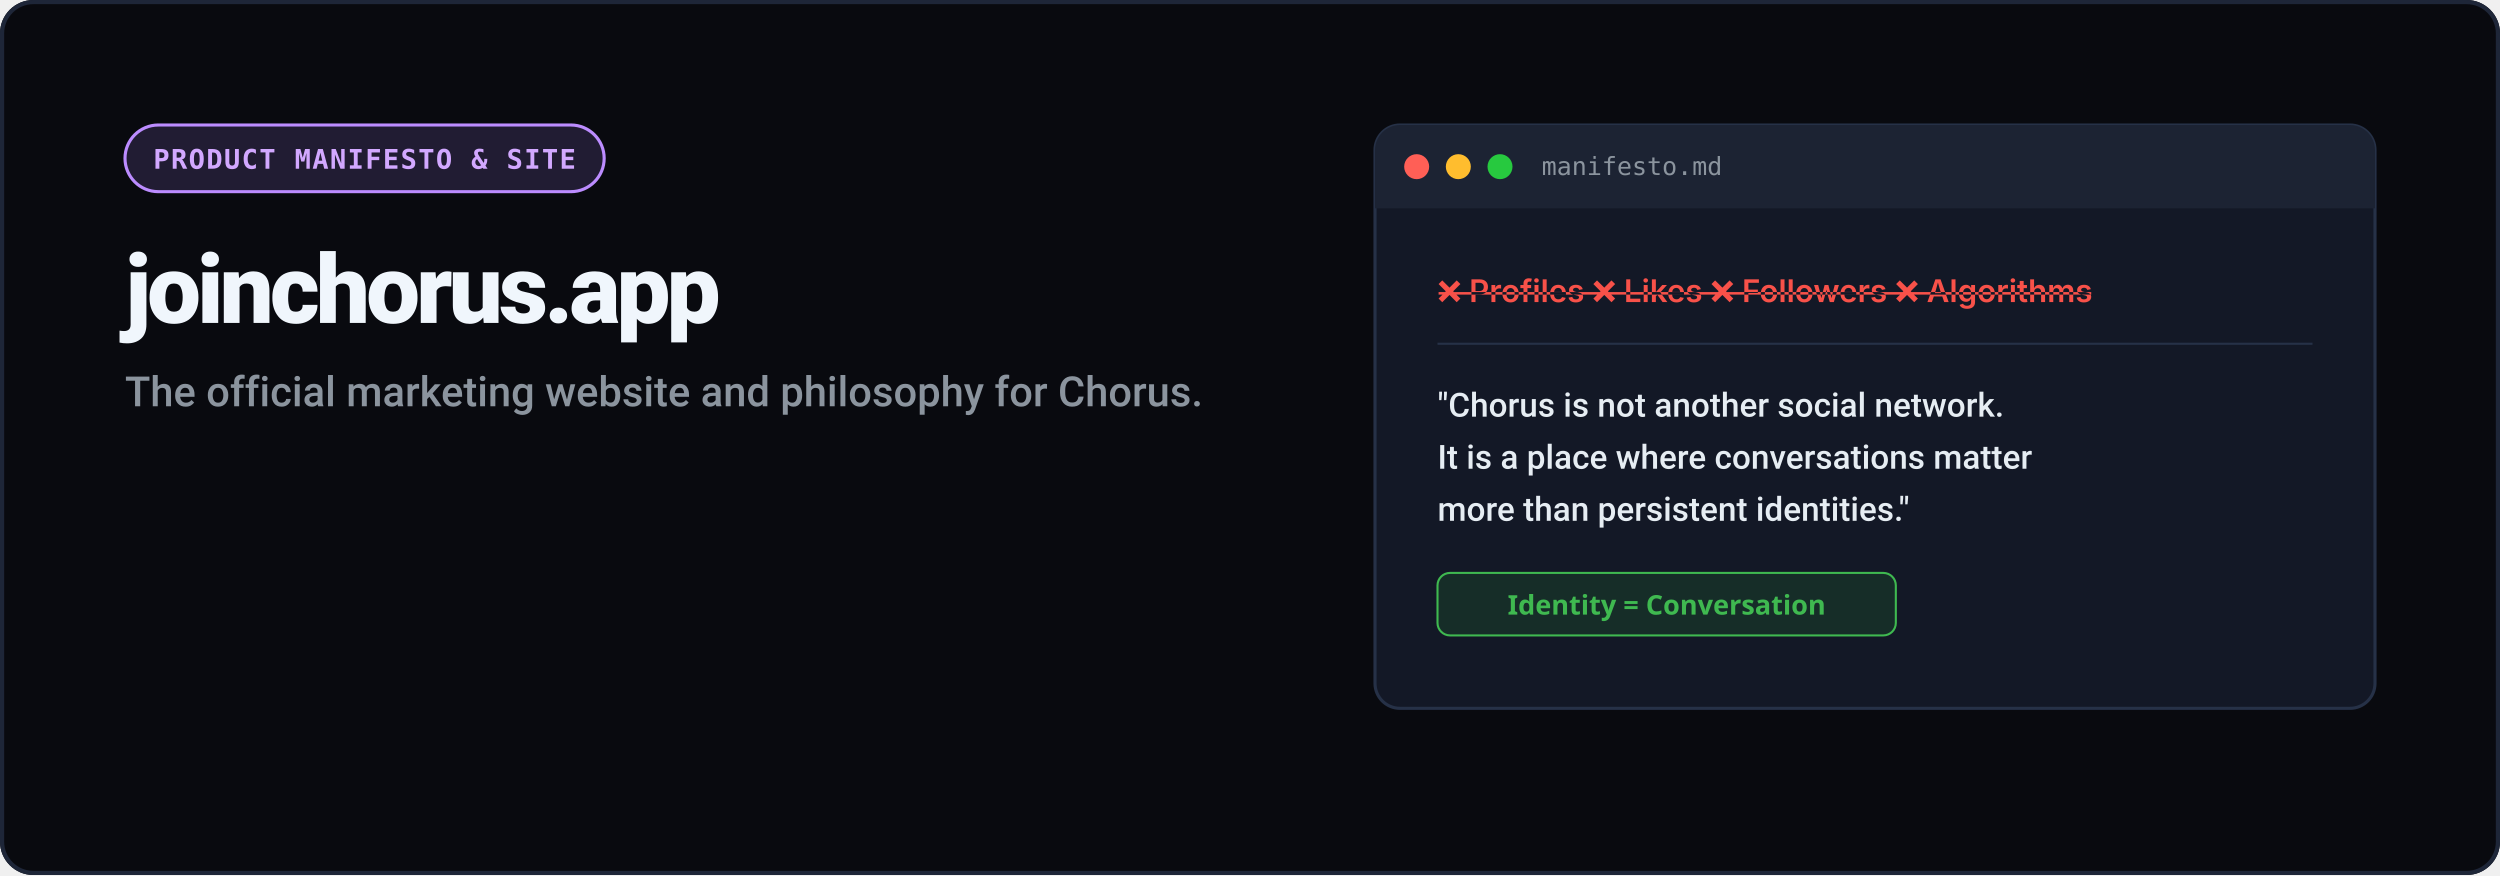
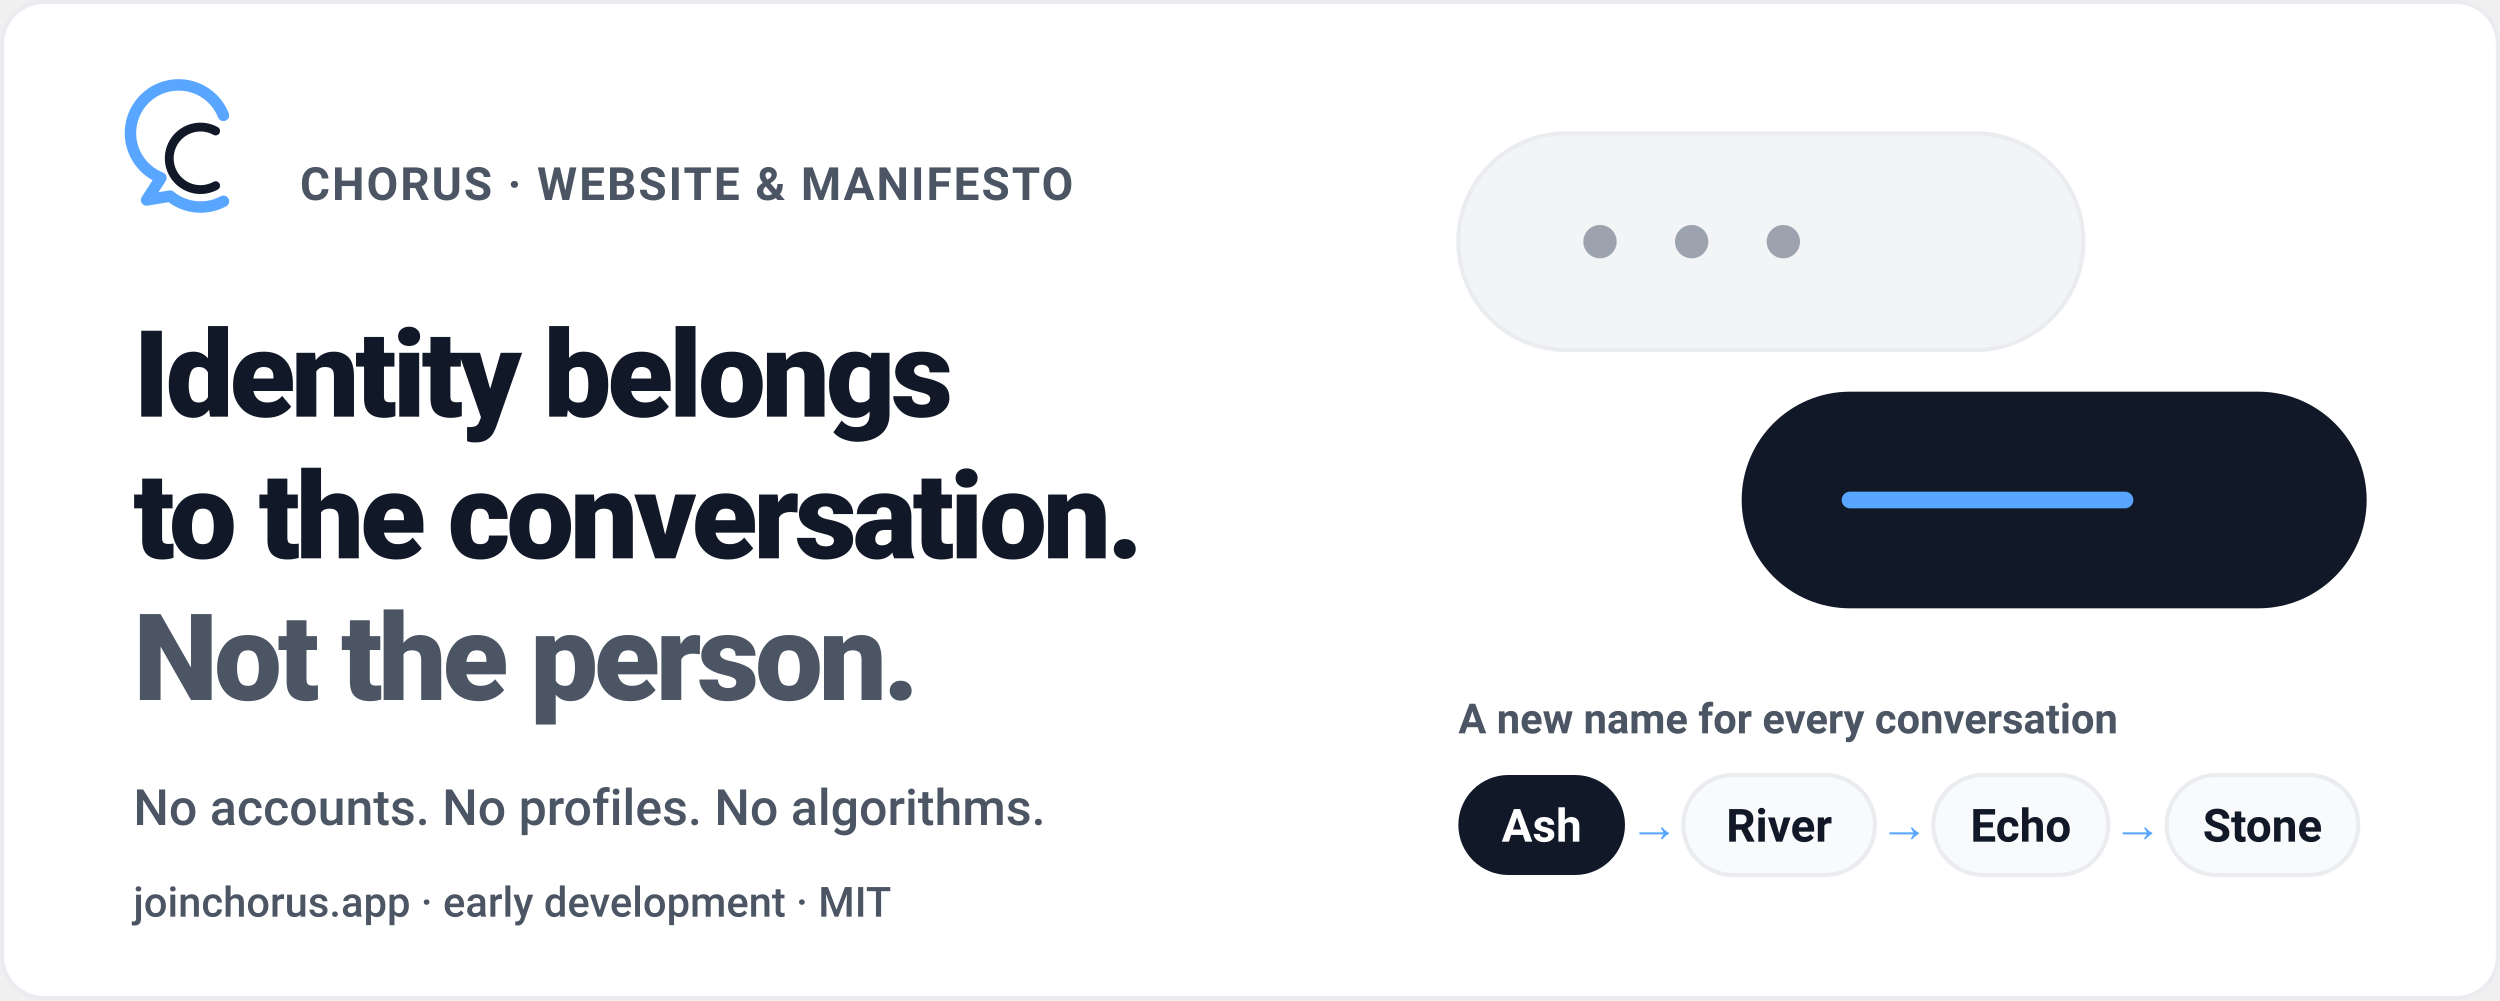
- <svg xmlns="http://www.w3.org/2000/svg" viewBox="0 0 1200 420" width="100%" height="auto">
-   <defs>
-     <style>
-       .bg { fill: #090a0f; }
-       .border { fill: none; stroke: #1e2638; stroke-width: 2; }
-       .card-bg { fill: #131826; stroke: #263147; stroke-width: 1.5; }
-       .text-title { font-family: -apple-system, BlinkMacSystemFont, 'Segoe UI', Roboto, sans-serif; font-weight: 800; font-size: 46px; fill: #f0f6fc; letter-spacing: -0.04em; }
-       .text-tagline { font-family: -apple-system, BlinkMacSystemFont, 'Segoe UI', Roboto, sans-serif; font-weight: 500; font-size: 20px; fill: #8b949e; }
-       .badge-bg { fill: #ab7fff; fill-opacity: 0.15; stroke: #bc8cff; stroke-width: 1.5; }
-       .badge-text { font-family: ui-monospace, SFMono-Regular, monospace; font-size: 13px; font-weight: 700; fill: #d2a8ff; letter-spacing: 0.05em; }
-       .quote-text { font-family: -apple-system, BlinkMacSystemFont, 'Segoe UI', Roboto, sans-serif; font-size: 16px; font-weight: 500; fill: #e6edf3; line-height: 1.6; }
-       .strikethrough { font-family: -apple-system, BlinkMacSystemFont, sans-serif; font-size: 15px; font-weight: 600; fill: #f85149; text-decoration: line-through; }
-     </style>
-   </defs>
-   <rect class="bg" width="1200" height="420" rx="16" />
-   <rect class="border" x="1" y="1" width="1198" height="418" rx="15" />
-   <g transform="translate(60, 60)">
-     <rect class="badge-bg" x="0" y="0" width="230" height="32" rx="16" />
-     <text class="badge-text" x="115" y="21" text-anchor="middle">PRODUCT MANIFESTO &amp; SITE</text>
-     <text class="text-title" x="0" y="95">joinchorus.app</text>
-     <text class="text-tagline" x="0" y="135">The official marketing website and philosophy for Chorus.</text>
-     <g transform="translate(600, 0)">
-       <rect class="card-bg" x="0" y="0" width="480" height="280" rx="12" />
-       <path d="M0 12C0 5.37 5.37 0 12 0H468C474.63 0 480 5.37 480 12V40H0V12Z" fill="#1c2333" />
-       <circle cx="20" cy="20" r="6" fill="#ff5f56" />
-       <circle cx="40" cy="20" r="6" fill="#ffbd2e" />
-       <circle cx="60" cy="20" r="6" fill="#27c93f" />
-       <text font-family="ui-monospace, SFMono-Regular, monospace" font-size="12" fill="#8b949e" x="80" y="24">manifesto.md</text>
-       <g transform="translate(30, 65)">
-         <text class="strikethrough" x="0" y="20">❌ Profiles  ❌ Likes  ❌ Followers  ❌ Algorithms</text>
-         <line x1="0" y1="40" x2="420" y2="40" stroke="#263147" stroke-width="1" />
-         <text class="quote-text" x="0" y="75">"Chorus is not another social network.</text>
-         <text class="quote-text" x="0" y="100">It is a place where conversations matter</text>
-         <text class="quote-text" x="0" y="125">more than persistent identities."</text>
-         <rect fill="#238636" fill-opacity="0.2" stroke="#3fb950" stroke-width="1" x="0" y="150" width="220" height="30" rx="6" />
-         <text font-family="sans-serif" font-size="13" font-weight="700" fill="#3fb950" x="110" y="170" text-anchor="middle">Identity = Conversation</text>
-       </g>
+ <svg xmlns="http://www.w3.org/2000/svg" width="1200" height="480" viewBox="0 0 1200 480" role="img" aria-labelledby="t d">
+   <style>
+     .bg{fill:#ffffff}.panel{fill:#f9fafb}.bd{stroke:#eaecf0}
+     .tx{fill:#111827}.t2{fill:#4b5563}.ac{fill:#58a6ff}
+     .bub{fill:#f3f4f6;stroke:#eaecf0}.dot{fill:#9ca3af}.inv{fill:#ffffff}
+     .acs{stroke:#58a6ff}.core{stroke:#111827}
+     .sans{font-family:-apple-system,BlinkMacSystemFont,"Segoe UI",Roboto,"Helvetica Neue",Arial,sans-serif}
+     @media (prefers-color-scheme:dark){
+       .bg{fill:#121417}.panel{fill:#1a1d21}.bd{stroke:#30363d}
+       .tx{fill:#e6edf3}.t2{fill:#9198a1}
+       .bub{fill:#22262c;stroke:#30363d}.dot{fill:#6e7681}.inv{fill:#121417}
+       .core{stroke:#e6edf3}
+     }
+   </style>
+   <rect class="bg bd" x="1" y="1" width="1198" height="478" rx="20" stroke-width="2" />
+   <g transform="translate(64 44) scale(0.125)">
+     <g transform="translate(256 256)" fill="none" stroke-linecap="round" stroke-linejoin="round">
+       <path class="acs" d="M 90 -165 A 185 185 0 1 0 -150 75 L -205 160 L -115 145 A 185 185 0 0 0 90 165" stroke-width="44" />
+       <path class="core" d="M 60 -105 A 120 120 0 1 0 60 105" stroke-width="34" />
    </g>
  </g>
+   <text class="sans t2" x="144" y="96" font-size="22" font-weight="600" letter-spacing="1">CHORUS · WEBSITE &amp; MANIFESTO</text>
+   <g class="sans" font-weight="800" font-size="58" letter-spacing="-2">
+     <text class="tx" x="64" y="200">Identity belongs</text>
+     <text class="tx" x="64" y="268">to the conversation.</text>
+     <text class="t2" x="64" y="336">Not the person.</text>
+   </g>
+   <text class="sans t2" x="64" y="396" font-size="24" font-weight="500">No accounts. No profiles. No algorithms.</text>
+   <text class="sans t2" x="64" y="440" font-size="20" font-weight="500">joinchorus.app · early development · MIT</text>
+   <g>
+     <rect class="bub" x="700" y="64" width="300" height="104" rx="52" stroke-width="2" />
+     <circle class="dot" cx="768" cy="116" r="8" />
+     <circle class="dot" cx="812" cy="116" r="8" />
+     <circle class="dot" cx="856" cy="116" r="8" />
+     <rect class="tx" x="836" y="188" width="300" height="104" rx="52" />
+     <rect class="ac" x="884" y="236" width="140" height="8" rx="4" />
+   </g>
+   <text class="sans t2" x="700" y="352" font-size="20" font-weight="600">A new name for every conversation</text>
+   <g class="sans" font-size="22" font-weight="700" text-anchor="middle">
+     <rect class="tx" x="700" y="372" width="80" height="48" rx="24" />
+     <text class="inv" x="740" y="404">Ash</text>
+     <text class="ac" x="794" y="404" font-size="24">→</text>
+     <rect class="panel bd" x="808" y="372" width="92" height="48" rx="24" stroke-width="2" />
+     <text class="tx" x="854" y="404">River</text>
+     <text class="ac" x="914" y="404" font-size="24">→</text>
+     <rect class="panel bd" x="928" y="372" width="84" height="48" rx="24" stroke-width="2" />
+     <text class="tx" x="970" y="404">Echo</text>
+     <text class="ac" x="1026" y="404" font-size="24">→</text>
+     <rect class="panel bd" x="1040" y="372" width="92" height="48" rx="24" stroke-width="2" />
+     <text class="tx" x="1086" y="404">Stone</text>
+   </g>
</svg>
